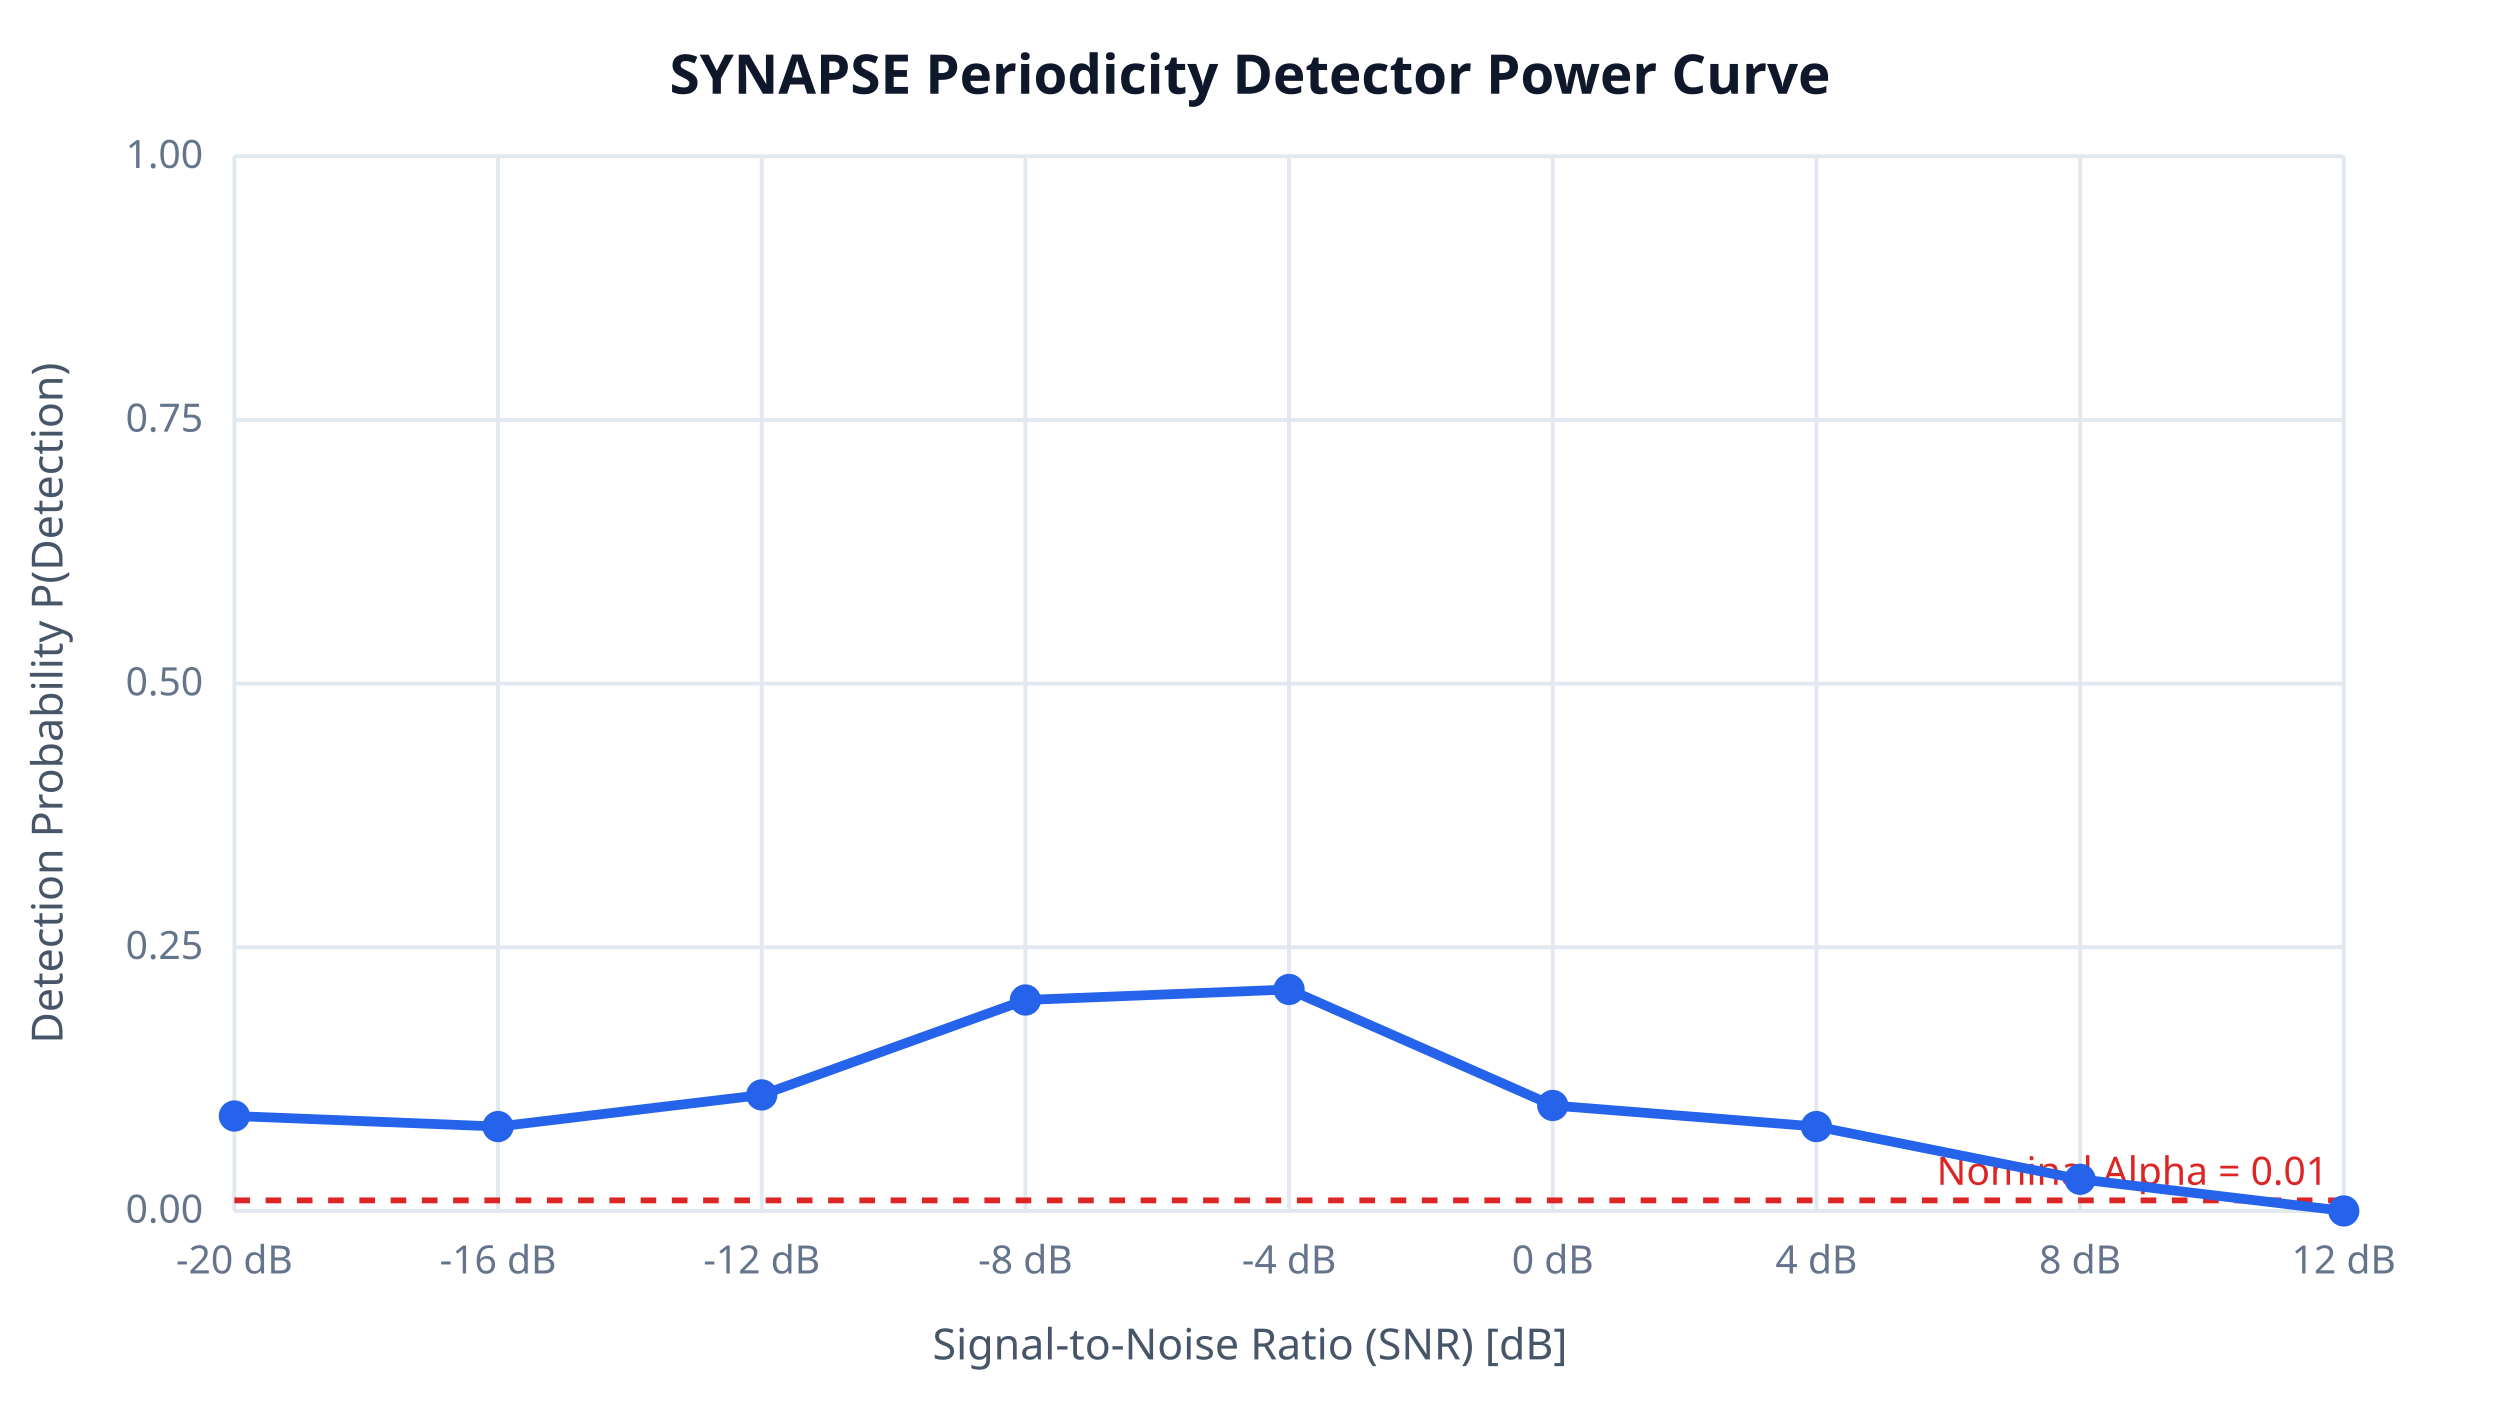
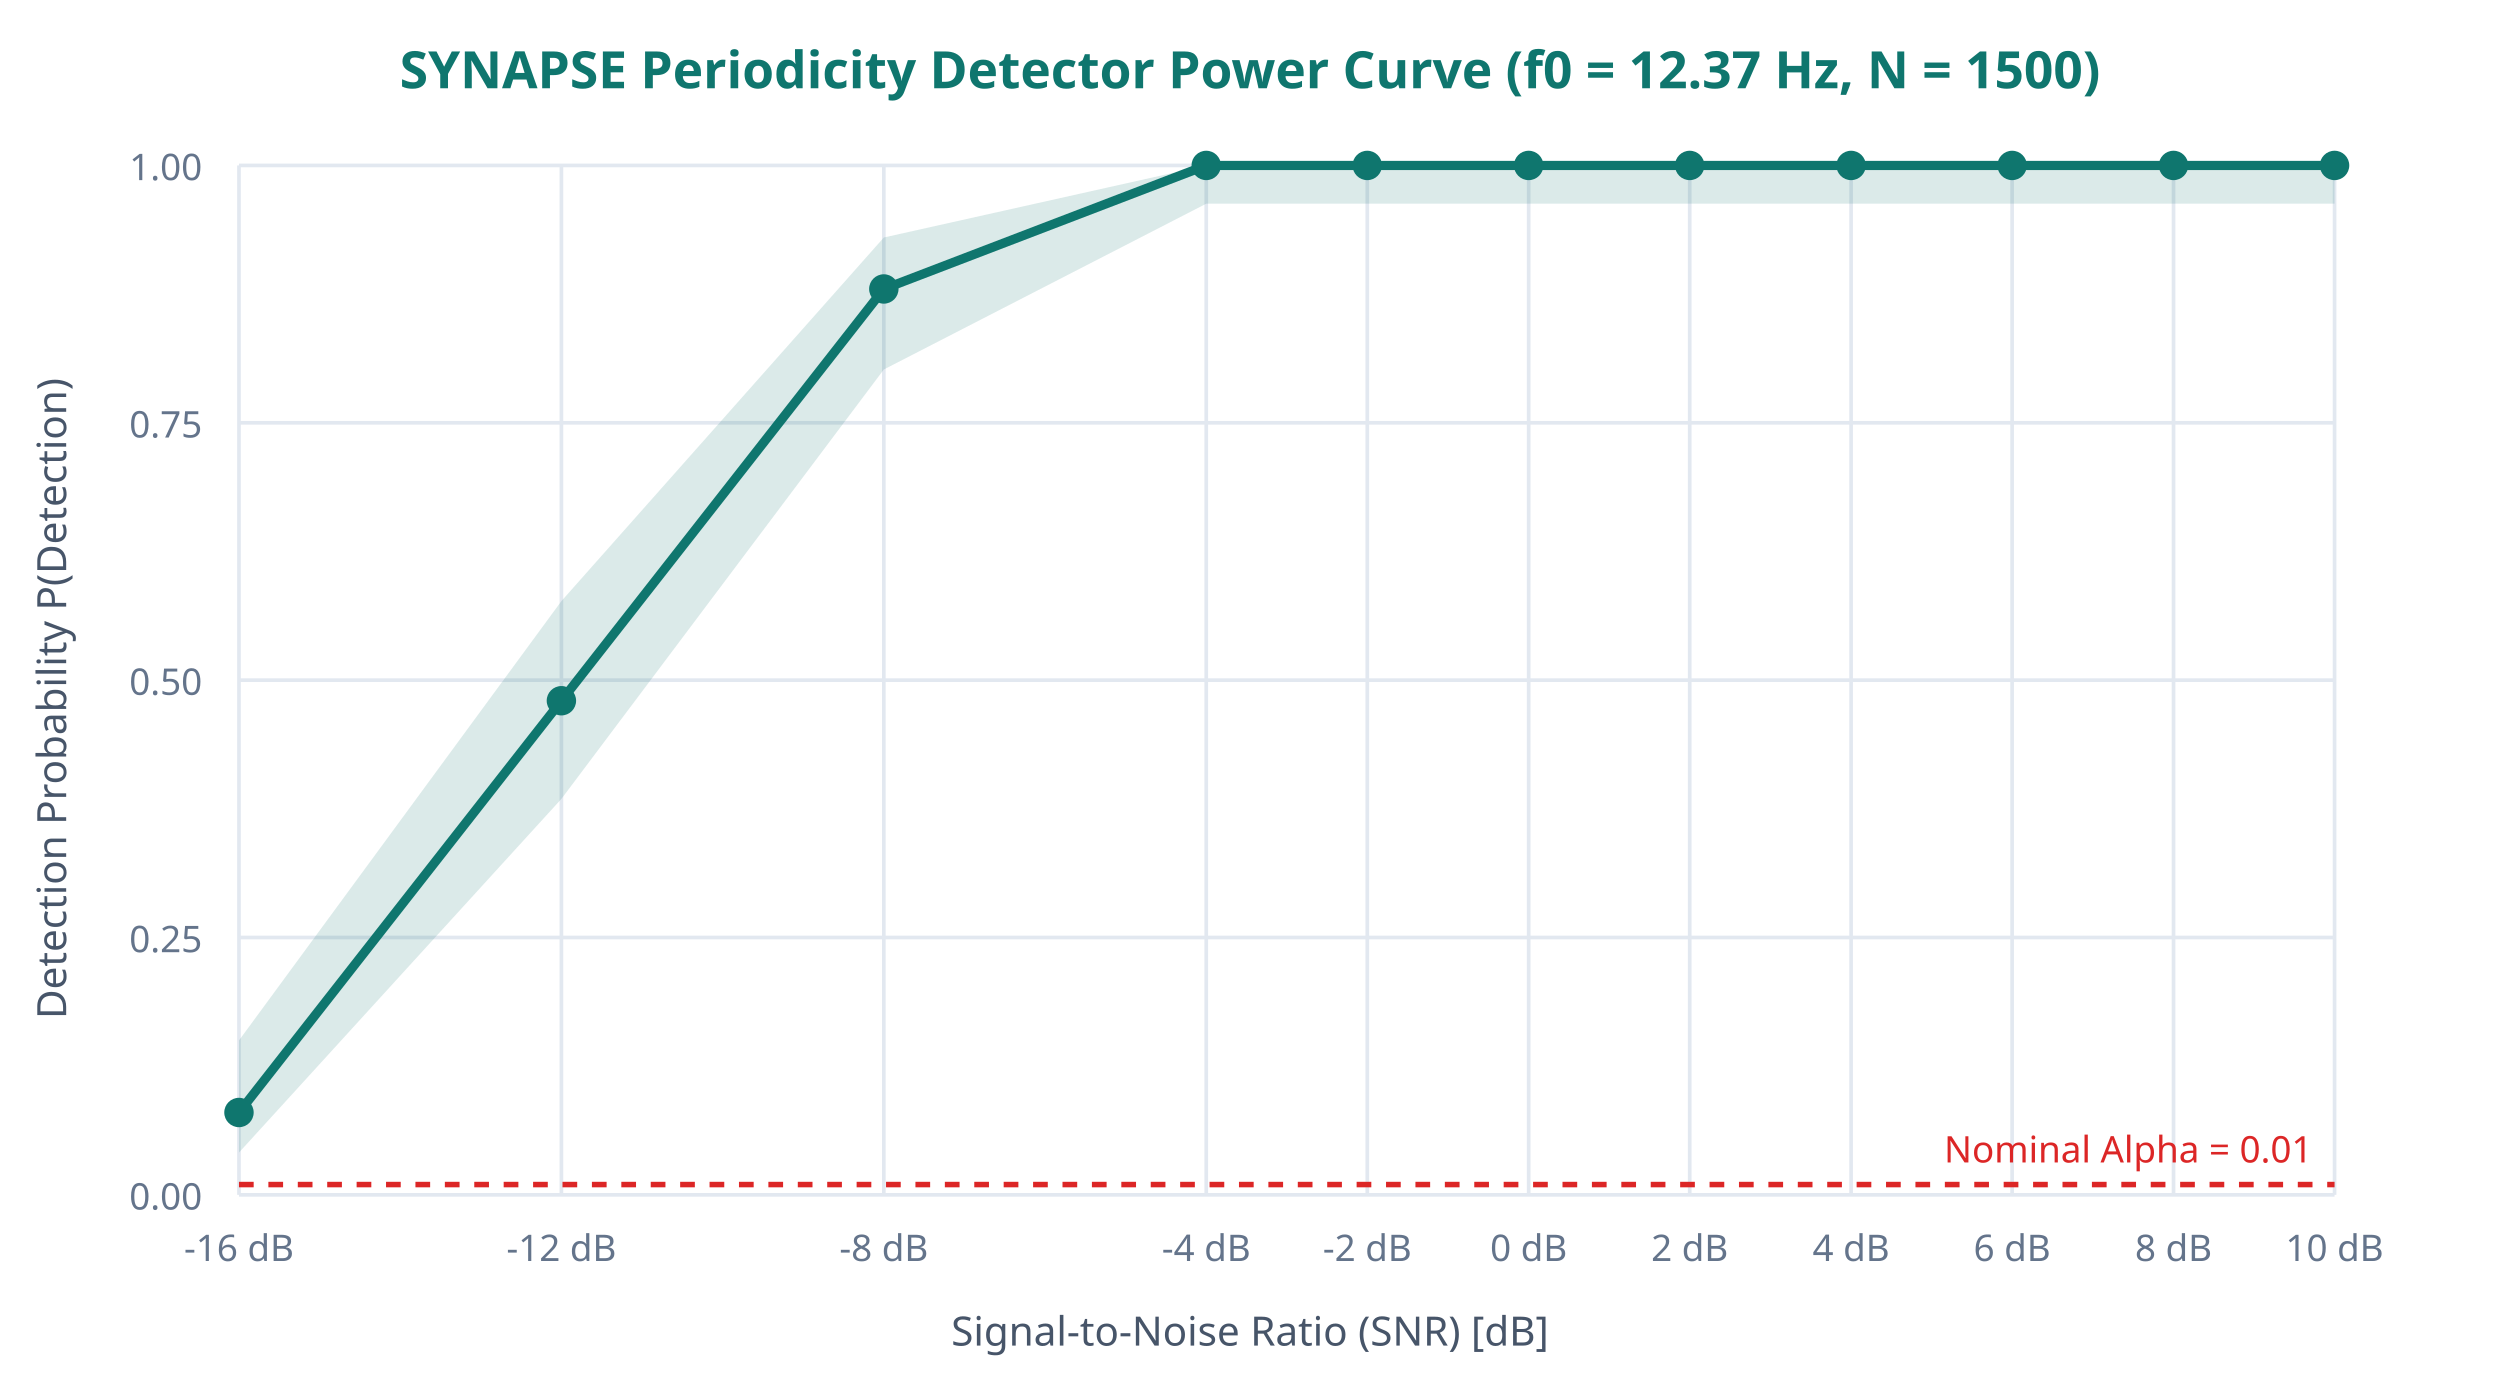
- <svg xmlns="http://www.w3.org/2000/svg" viewBox="0 0 640 360" width="640" height="360" style="background:#ffffff; font-family:sans-serif;">
-   <text x="320.0" y="24" text-anchor="middle" font-size="14" font-weight="bold" fill="#0f172a">SYNAPSE Periodicity Detector Power Curve</text>
-   <text x="320.0" y="348" text-anchor="middle" font-size="11" fill="#475569">Signal-to-Noise Ratio (SNR) [dB]</text>
-   <text x="16" y="180.0" transform="rotate(-90, 16, 180.0)" text-anchor="middle" font-size="11" fill="#475569">Detection Probability P(Detection)</text>
+ <svg xmlns="http://www.w3.org/2000/svg" viewBox="0 0 680 380" width="680" height="380" style="background:#ffffff; font-family:'JetBrains Mono', Consolas, sans-serif;">
+   <text x="340.0" y="24" text-anchor="middle" font-size="14" font-weight="bold" fill="#0f766e">SYNAPSE Periodicity Detector Power Curve (f0 = 12.37 Hz, N = 1500)</text>
+   <text x="340.0" y="366" text-anchor="middle" font-size="11" fill="#475569">Signal-to-Noise Ratio (SNR) [dB]</text>
+   <text x="18" y="190.0" transform="rotate(-90, 18, 190.0)" text-anchor="middle" font-size="11" fill="#475569">Detection Probability P(Detection)</text>
  <g stroke="#e2e8f0" stroke-width="1">
-     <line x1="60.0" y1="40" x2="60.0" y2="310" />
-     <line x1="127.5" y1="40" x2="127.5" y2="310" />
-     <line x1="195.0" y1="40" x2="195.0" y2="310" />
-     <line x1="262.5" y1="40" x2="262.5" y2="310" />
-     <line x1="330.0" y1="40" x2="330.0" y2="310" />
-     <line x1="397.5" y1="40" x2="397.5" y2="310" />
-     <line x1="465.0" y1="40" x2="465.0" y2="310" />
-     <line x1="532.5" y1="40" x2="532.5" y2="310" />
-     <line x1="600.0" y1="40" x2="600.0" y2="310" />
-     <line x1="60" y1="310.0" x2="600" y2="310.0" />
-     <line x1="60" y1="242.5" x2="600" y2="242.5" />
-     <line x1="60" y1="175.0" x2="600" y2="175.0" />
-     <line x1="60" y1="107.5" x2="600" y2="107.5" />
-     <line x1="60" y1="40.0" x2="600" y2="40.0" />
+     <line x1="65.0" y1="45" x2="65.0" y2="325" />
+     <line x1="152.7" y1="45" x2="152.7" y2="325" />
+     <line x1="240.4" y1="45" x2="240.4" y2="325" />
+     <line x1="328.1" y1="45" x2="328.1" y2="325" />
+     <line x1="371.9" y1="45" x2="371.9" y2="325" />
+     <line x1="415.8" y1="45" x2="415.8" y2="325" />
+     <line x1="459.6" y1="45" x2="459.6" y2="325" />
+     <line x1="503.5" y1="45" x2="503.5" y2="325" />
+     <line x1="547.3" y1="45" x2="547.3" y2="325" />
+     <line x1="591.2" y1="45" x2="591.2" y2="325" />
+     <line x1="635.0" y1="45" x2="635.0" y2="325" />
+     <line x1="65" y1="325.0" x2="635" y2="325.0" />
+     <line x1="65" y1="255.0" x2="635" y2="255.0" />
+     <line x1="65" y1="185.0" x2="635" y2="185.0" />
+     <line x1="65" y1="115.0" x2="635" y2="115.0" />
+     <line x1="65" y1="45.0" x2="635" y2="45.0" />
  </g>
-   <line x1="60" y1="307.3" x2="600" y2="307.3" stroke="#dc2626" stroke-width="1.5" stroke-dasharray="4,4" />
-   <text x="596" y="303.3" text-anchor="end" font-size="10" fill="#dc2626">Nominal Alpha = 0.01</text>
-   <path d="M60.0,285.7 L127.5,288.4 L195.0,280.3 L262.5,256.0 L330.0,253.3 L397.5,283.0 L465.0,288.4 L532.5,301.9 L600.0,310.0 " fill="none" stroke="#2563eb" stroke-width="2.5" />
-   <circle cx="60.0" cy="285.7" r="4" fill="#2563eb" />
-   <circle cx="127.5" cy="288.4" r="4" fill="#2563eb" />
-   <circle cx="195.0" cy="280.3" r="4" fill="#2563eb" />
-   <circle cx="262.5" cy="256.0" r="4" fill="#2563eb" />
-   <circle cx="330.0" cy="253.3" r="4" fill="#2563eb" />
-   <circle cx="397.5" cy="283.0" r="4" fill="#2563eb" />
-   <circle cx="465.0" cy="288.4" r="4" fill="#2563eb" />
-   <circle cx="532.5" cy="301.9" r="4" fill="#2563eb" />
-   <circle cx="600.0" cy="310.0" r="4" fill="#2563eb" />
+   <path d="M65.0,283.0 L152.7,163.5 L240.4,64.6 L328.1,45.0 L371.9,45.0 L415.8,45.0 L459.6,45.0 L503.5,45.0 L547.3,45.0 L591.2,45.0 L635.0,45.0 L635.0,55.4 L591.2,55.4 L547.3,55.4 L503.5,55.4 L459.6,55.4 L415.8,55.4 L371.9,55.4 L328.1,55.4 L240.4,100.5 L152.7,217.3 L65.0,313.5 Z" fill="#0f766e" fill-opacity="0.15" />
+   <line x1="65" y1="322.2" x2="635" y2="322.2" stroke="#dc2626" stroke-width="1.5" stroke-dasharray="4,4" />
+   <text x="629" y="316.2" text-anchor="end" font-size="10" fill="#dc2626">Nominal Alpha = 0.01</text>
+   <path d="M65.0,302.6 L152.7,190.6 L240.4,78.6 L328.1,45.0 L371.9,45.0 L415.8,45.0 L459.6,45.0 L503.5,45.0 L547.3,45.0 L591.2,45.0 L635.0,45.0 " fill="none" stroke="#0f766e" stroke-width="2.5" />
+   <circle cx="65.0" cy="302.6" r="4" fill="#0f766e" />
+   <circle cx="152.7" cy="190.6" r="4" fill="#0f766e" />
+   <circle cx="240.4" cy="78.6" r="4" fill="#0f766e" />
+   <circle cx="328.1" cy="45.0" r="4" fill="#0f766e" />
+   <circle cx="371.9" cy="45.0" r="4" fill="#0f766e" />
+   <circle cx="415.8" cy="45.0" r="4" fill="#0f766e" />
+   <circle cx="459.6" cy="45.0" r="4" fill="#0f766e" />
+   <circle cx="503.5" cy="45.0" r="4" fill="#0f766e" />
+   <circle cx="547.3" cy="45.0" r="4" fill="#0f766e" />
+   <circle cx="591.2" cy="45.0" r="4" fill="#0f766e" />
+   <circle cx="635.0" cy="45.0" r="4" fill="#0f766e" />
  <g font-size="10" fill="#64748b" text-anchor="middle">
-     <text x="60.0" y="326">-20 dB</text>
-     <text x="127.5" y="326">-16 dB</text>
-     <text x="195.0" y="326">-12 dB</text>
-     <text x="262.5" y="326">-8 dB</text>
-     <text x="330.0" y="326">-4 dB</text>
-     <text x="397.5" y="326">0 dB</text>
-     <text x="465.0" y="326">4 dB</text>
-     <text x="532.5" y="326">8 dB</text>
-     <text x="600.0" y="326">12 dB</text>
-     <text x="52" y="313.0" text-anchor="end">0.00</text>
-     <text x="52" y="245.5" text-anchor="end">0.25</text>
-     <text x="52" y="178.0" text-anchor="end">0.50</text>
-     <text x="52" y="110.5" text-anchor="end">0.75</text>
-     <text x="52" y="43.0" text-anchor="end">1.00</text>
+     <text x="65.0" y="343">-16 dB</text>
+     <text x="152.7" y="343">-12 dB</text>
+     <text x="240.4" y="343">-8 dB</text>
+     <text x="328.1" y="343">-4 dB</text>
+     <text x="371.9" y="343">-2 dB</text>
+     <text x="415.8" y="343">0 dB</text>
+     <text x="459.6" y="343">2 dB</text>
+     <text x="503.5" y="343">4 dB</text>
+     <text x="547.3" y="343">6 dB</text>
+     <text x="591.2" y="343">8 dB</text>
+     <text x="635.0" y="343">10 dB</text>
+     <text x="55" y="329.0" text-anchor="end">0.00</text>
+     <text x="55" y="259.0" text-anchor="end">0.25</text>
+     <text x="55" y="189.0" text-anchor="end">0.50</text>
+     <text x="55" y="119.0" text-anchor="end">0.75</text>
+     <text x="55" y="49.0" text-anchor="end">1.00</text>
  </g>
</svg>
